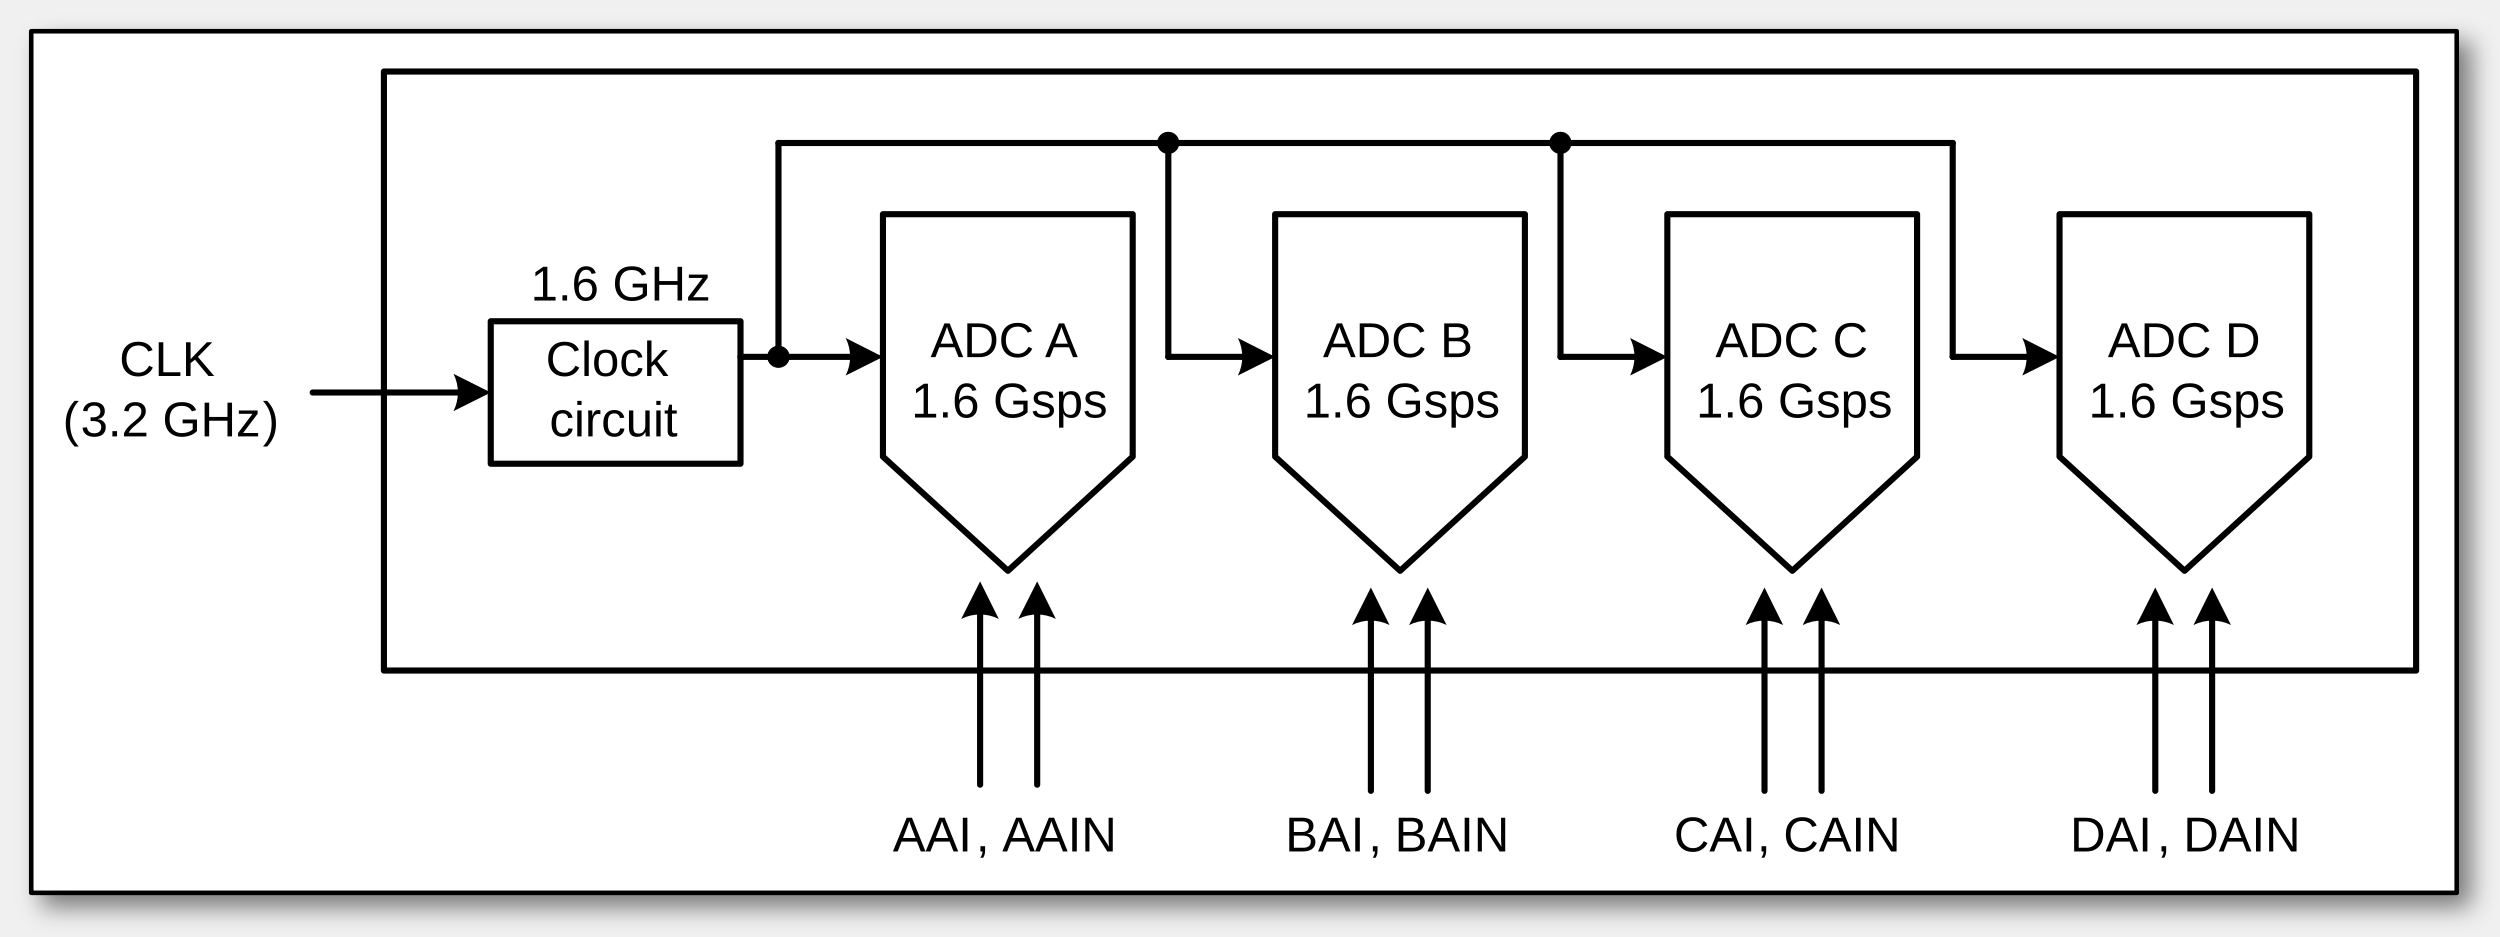
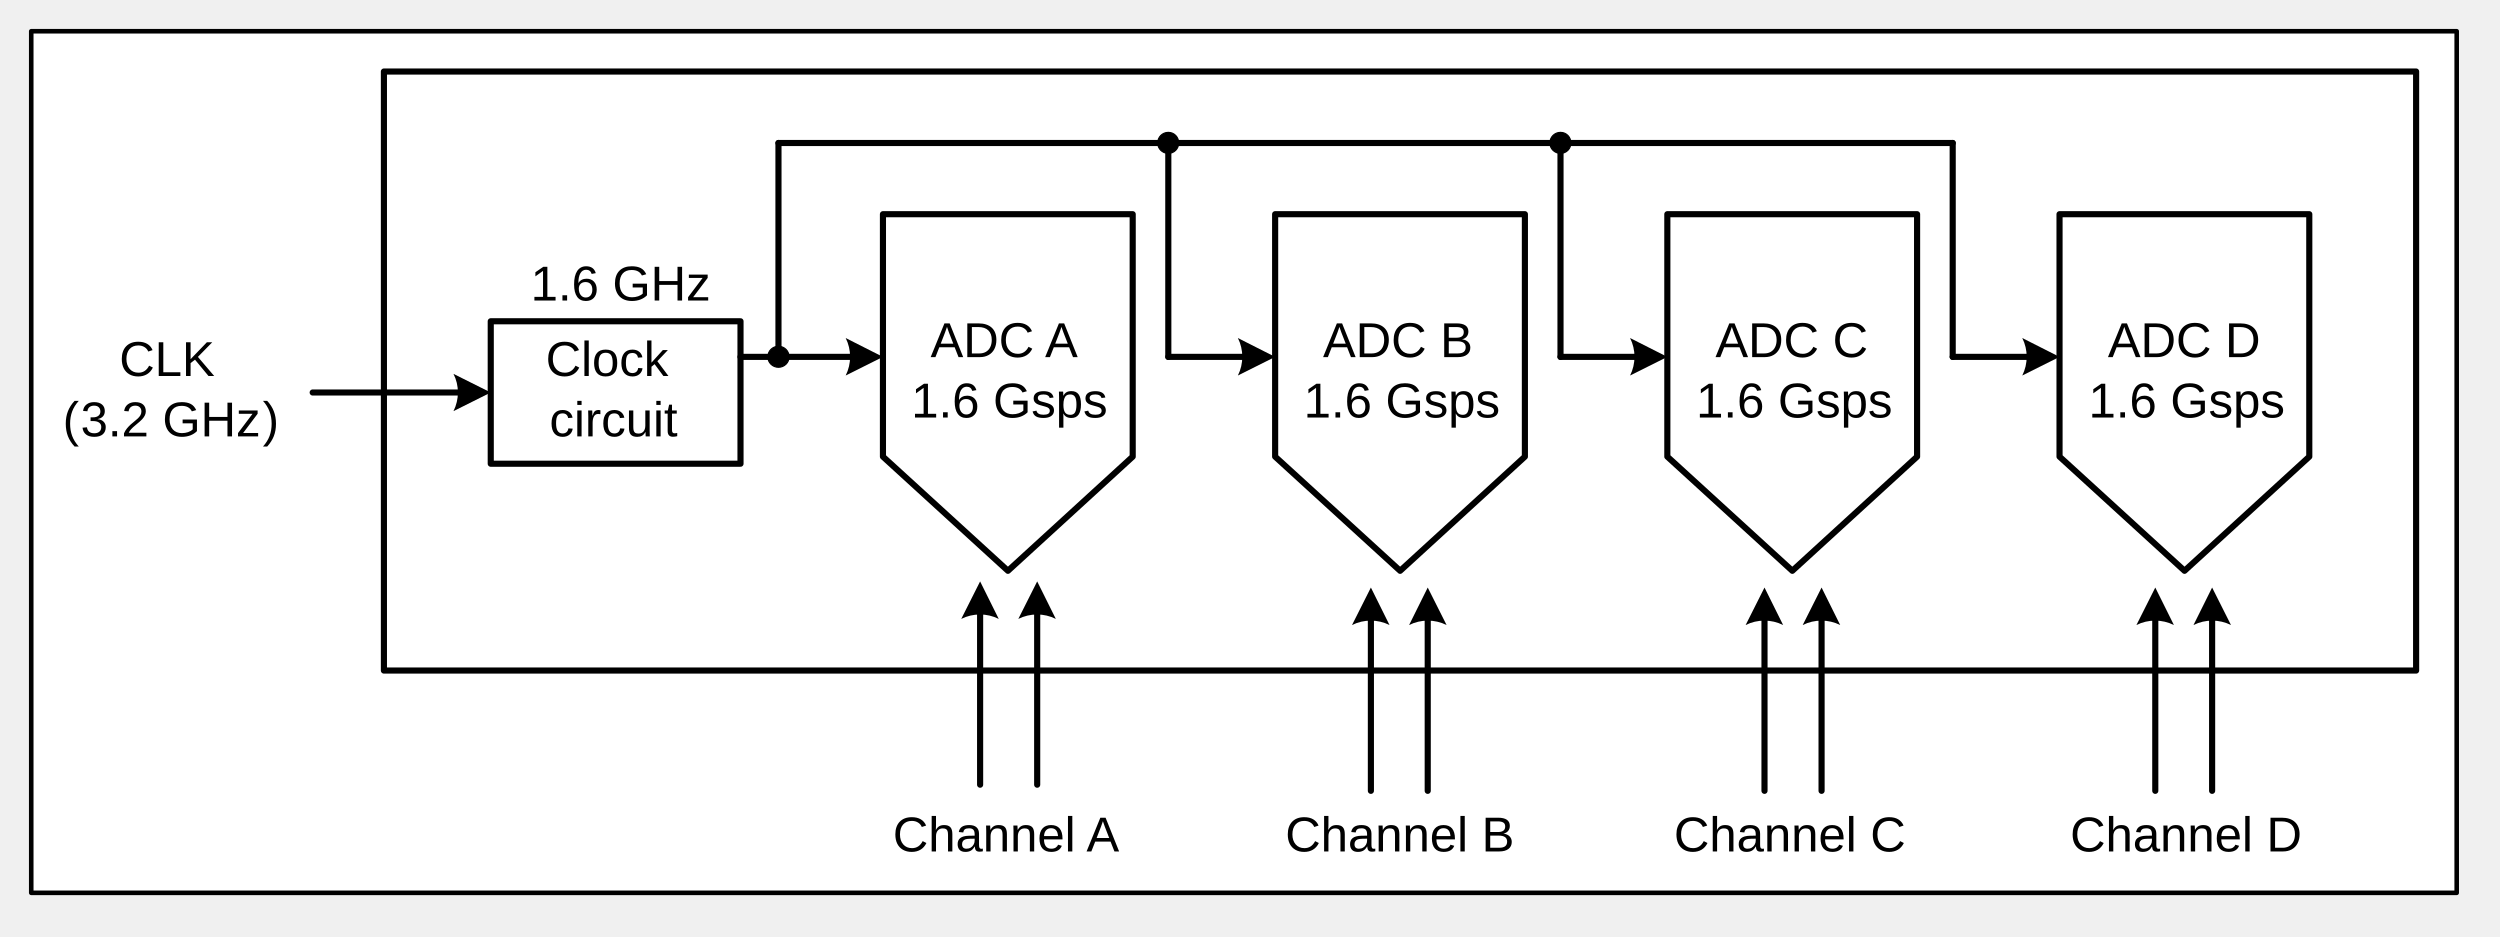
<svg xmlns="http://www.w3.org/2000/svg" width="685.861" height="256.821" id="svg2" version="1.1">
  <defs id="defs4">
    <filter id="filter3062" color-interpolation-filters="sRGB" x="-0.013" y="-0.036" width="1.031" height="1.087">
      <feFlood id="feFlood3064" flood-opacity="0.5" flood-color="rgb(0,0,0)" result="flood" />
      <feComposite id="feComposite3066" in2="SourceGraphic" in="flood" operator="in" result="composite1" />
      <feGaussianBlur id="feGaussianBlur3068" stdDeviation="4" result="blur" />
      <feOffset id="feOffset3070" dx="4" dy="4" result="offset" />
      <feComposite id="feComposite3072" in2="offset" in="SourceGraphic" operator="over" result="composite2" />
    </filter>
  </defs>
  <g id="layer1" transform="translate(64.23729,-463.4685)">
-     <rect style="fill:#ffffff;fill-opacity:1;stroke:#000000;stroke-width:1.517;stroke-linecap:round;stroke-linejoin:round;stroke-miterlimit:4;stroke-dasharray:none;stroke-opacity:1;filter:url(#filter3062)" id="rect3060" width="804.268" height="285.697" x="-41.624" y="417.623" transform="matrix(0.8273498,0,0,0.8273498,-21.22931,126.5181)" />
+     <rect style="fill:#ffffff;fill-opacity:1;stroke:#000000;stroke-width:1.517;stroke-linecap:round;stroke-linejoin:round;stroke-miterlimit:4;stroke-dasharray:none;stroke-opacity:1" id="rect3060" width="804.268" height="285.697" x="-41.624" y="417.623" transform="matrix(0.8273498,0,0,0.8273498,-21.22931,126.5181)" />
    <g id="g2989" transform="matrix(0.8273498,0,0,0.8273498,-49.10402,480.6983)">
      <text id="text2991" style="font-style:normal;font-weight:normal;font-size:16.266px;line-height:0%;font-family:Arial;text-align:start;text-anchor:start;fill:#000000" y="103.852" x="21.271" xml:space="preserve">CLK</text>
      <text id="text2993" style="font-style:normal;font-weight:normal;font-size:16.266px;line-height:0%;font-family:Arial;text-align:start;text-anchor:start;fill:#000000" y="123.872" x="2.502" xml:space="preserve">(</text>
      <text id="text2997" style="font-style:normal;font-weight:normal;font-size:16.266px;line-height:0%;font-family:Arial;text-align:start;text-anchor:start;fill:#000000" y="123.872" x="8.444" xml:space="preserve">3.2 GHz</text>
      <text id="text2999" style="font-style:normal;font-weight:normal;font-size:16.266px;line-height:0%;font-family:Arial;text-align:start;text-anchor:start;fill:#000000" y="123.872" x="68.818" xml:space="preserve">)</text>
      <path id="path3001" d="M 85.396,109.326 H 135.055" style="fill:none;stroke:#000000;stroke-width:2.033px;stroke-linecap:round;stroke-linejoin:round;stroke-dasharray:none;stroke-opacity:1" />
      <path id="path3003" d="m 144.439,109.326 -12.356,6.178 c 1.955,-3.91 1.955,-8.524 0,-12.356 z" style="fill:#000000;fill-opacity:1;fill-rule:evenodd;stroke:none" />
      <path id="path3005" d="m 144.439,85.709 v 47.234 h 82.816 V 85.709 Z" style="fill:#ffffff;fill-opacity:1;fill-rule:evenodd;stroke:none" />
      <path id="path3007" d="m 144.439,132.943 h 82.816 V 85.709 H 144.439 Z" style="fill:none;stroke:#000000;stroke-width:2.033px;stroke-linecap:round;stroke-linejoin:round;stroke-dasharray:none;stroke-opacity:1" />
      <text id="text3009" style="font-style:normal;font-weight:normal;font-size:16.266px;line-height:0%;font-family:Arial;text-align:start;text-anchor:start;fill:#000000" y="103.852" x="162.66" xml:space="preserve">Clock </text>
      <text id="text3011" style="font-style:normal;font-weight:normal;font-size:16.266px;line-height:0%;font-family:Arial;text-align:start;text-anchor:start;fill:#000000" y="123.872" x="163.911" xml:space="preserve">circuit</text>
      <text id="text3015" style="font-style:normal;font-weight:normal;font-size:16.266px;line-height:0%;font-family:Arial;text-align:start;text-anchor:start;fill:#000000" y="78.828" x="157.68" xml:space="preserve">1.6 GHz</text>
      <path id="path3017" d="M 109.013,201.526 H 782.879 V 2.893 H 109.013 Z" style="fill:none;stroke:#000000;stroke-width:2.033px;stroke-linecap:round;stroke-linejoin:round;stroke-dasharray:none;stroke-opacity:1" />
      <path id="path3019" d="m 227.255,97.518 h 37.85" style="fill:none;stroke:#000000;stroke-width:2.033px;stroke-linecap:round;stroke-linejoin:round;stroke-dasharray:none;stroke-opacity:1" />
      <path id="path3021" d="m 274.489,97.518 -12.356,6.178 c 1.955,-3.91 1.955,-8.524 0,-12.434 v 0 z" style="fill:#000000;fill-opacity:1;fill-rule:evenodd;stroke:none" />
      <path id="path3023" d="m 274.489,50.206 h 82.816 v 80.392 l -41.369,37.85 -41.447,-37.85 z" style="fill:none;stroke:#000000;stroke-width:2.033px;stroke-linecap:round;stroke-linejoin:round;stroke-dasharray:none;stroke-opacity:1" />
      <text id="text3025" style="font-style:normal;font-weight:normal;font-size:16.266px;line-height:0%;font-family:Arial;text-align:start;text-anchor:start;fill:#000000" y="97.596" x="290.285" xml:space="preserve">ADC A</text>
      <text id="text3029" style="font-style:normal;font-weight:normal;font-size:16.266px;line-height:0%;font-family:Arial;text-align:start;text-anchor:start;fill:#000000" y="117.616" x="283.884" xml:space="preserve">1.6 Gsps</text>
      <path id="path3031" d="m 404.538,50.206 h 82.816 v 80.392 l -41.369,37.85 -41.447,-37.85 z" style="fill:none;stroke:#000000;stroke-width:2.033px;stroke-linecap:round;stroke-linejoin:round;stroke-dasharray:none;stroke-opacity:1" />
      <text id="text3033" style="font-style:normal;font-weight:normal;font-size:16.266px;line-height:0%;font-family:Arial;text-align:start;text-anchor:start;fill:#000000" y="97.596" x="420.413" xml:space="preserve">ADC B</text>
      <text id="text3037" style="font-style:normal;font-weight:normal;font-size:16.266px;line-height:0%;font-family:Arial;text-align:start;text-anchor:start;fill:#000000" y="117.616" x="414.012" xml:space="preserve">1.6 Gsps</text>
      <path id="path3039" d="m 534.588,50.206 h 82.816 v 80.392 l -41.369,37.85 -41.447,-37.85 z" style="fill:none;stroke:#000000;stroke-width:2.033px;stroke-linecap:round;stroke-linejoin:round;stroke-dasharray:none;stroke-opacity:1" />
      <text id="text3041" style="font-style:normal;font-weight:normal;font-size:16.266px;line-height:0%;font-family:Arial;text-align:start;text-anchor:start;fill:#000000" y="97.596" x="550.541" xml:space="preserve">ADC C</text>
      <text id="text3045" style="font-style:normal;font-weight:normal;font-size:16.266px;line-height:0%;font-family:Arial;text-align:start;text-anchor:start;fill:#000000" y="117.616" x="544.14" xml:space="preserve">1.6 Gsps</text>
      <path id="path3047" d="m 664.638,50.206 h 82.816 v 80.392 l -41.369,37.85 -41.447,-37.85 z" style="fill:none;stroke:#000000;stroke-width:2.033px;stroke-linecap:round;stroke-linejoin:round;stroke-dasharray:none;stroke-opacity:1" />
      <text id="text3049" style="font-style:normal;font-weight:normal;font-size:16.266px;line-height:0%;font-family:Arial;text-align:start;text-anchor:start;fill:#000000" y="97.596" x="680.669" xml:space="preserve">ADC D</text>
      <text id="text3053" style="font-style:normal;font-weight:normal;font-size:16.266px;line-height:0%;font-family:Arial;text-align:start;text-anchor:start;fill:#000000" y="117.616" x="674.268" xml:space="preserve">1.6 Gsps</text>
      <path id="path3055" d="M 306.708,239.376 V 181.35" style="fill:none;stroke:#000000;stroke-width:2.033px;stroke-linecap:round;stroke-linejoin:round;stroke-dasharray:none;stroke-opacity:1" />
      <path id="path3057" d="m 306.708,171.966 6.178,12.434 c -3.91,-1.955 -8.524,-1.955 -12.434,0 v 0 z" style="fill:#000000;fill-opacity:1;fill-rule:evenodd;stroke:none" />
      <path id="path3059" d="M 325.633,239.376 V 181.35" style="fill:none;stroke:#000000;stroke-width:2.033px;stroke-linecap:round;stroke-linejoin:round;stroke-dasharray:none;stroke-opacity:1" />
      <path id="path3061" d="m 325.633,171.966 6.178,12.434 c -3.91,-1.955 -8.524,-1.955 -12.434,0 v 0 z" style="fill:#000000;fill-opacity:1;fill-rule:evenodd;stroke:none" />
      <path id="path3063" d="M 436.288,241.409 V 183.383" style="fill:none;stroke:#000000;stroke-width:2.033px;stroke-linecap:round;stroke-linejoin:round;stroke-dasharray:none;stroke-opacity:1" />
      <path id="path3065" d="m 436.288,173.999 6.178,12.434 c -3.91,-1.955 -8.524,-1.955 -12.434,0 z" style="fill:#000000;fill-opacity:1;fill-rule:evenodd;stroke:none" />
      <path id="path3067" d="M 455.135,241.409 V 183.383" style="fill:none;stroke:#000000;stroke-width:2.033px;stroke-linecap:round;stroke-linejoin:round;stroke-dasharray:none;stroke-opacity:1" />
      <path id="path3069" d="m 455.135,173.999 6.256,12.434 c -3.91,-1.955 -8.524,-1.955 -12.434,0 z" style="fill:#000000;fill-opacity:1;fill-rule:evenodd;stroke:none" />
      <path id="path3071" d="M 566.807,241.409 V 183.383" style="fill:none;stroke:#000000;stroke-width:2.033px;stroke-linecap:round;stroke-linejoin:round;stroke-dasharray:none;stroke-opacity:1" />
      <path id="path3073" d="m 566.807,173.999 6.178,12.434 c -3.91,-1.955 -8.524,-1.955 -12.434,0 v 0 z" style="fill:#000000;fill-opacity:1;fill-rule:evenodd;stroke:none" />
      <path id="path3075" d="M 585.732,241.409 V 183.383" style="fill:none;stroke:#000000;stroke-width:2.033px;stroke-linecap:round;stroke-linejoin:round;stroke-dasharray:none;stroke-opacity:1" />
      <path id="path3077" d="m 585.732,173.999 6.178,12.434 c -3.91,-1.955 -8.524,-1.955 -12.434,0 z" style="fill:#000000;fill-opacity:1;fill-rule:evenodd;stroke:none" />
      <path id="path3079" d="M 696.388,241.409 V 183.383" style="fill:none;stroke:#000000;stroke-width:2.033px;stroke-linecap:round;stroke-linejoin:round;stroke-dasharray:none;stroke-opacity:1" />
      <path id="path3081" d="m 696.388,173.999 6.178,12.434 c -3.91,-1.955 -8.524,-1.955 -12.434,0 z" style="fill:#000000;fill-opacity:1;fill-rule:evenodd;stroke:none" />
      <path id="path3083" d="M 715.235,241.409 V 183.383" style="fill:none;stroke:#000000;stroke-width:2.033px;stroke-linecap:round;stroke-linejoin:round;stroke-dasharray:none;stroke-opacity:1" />
      <path id="path3085" d="m 715.235,173.999 6.256,12.434 c -3.91,-1.955 -8.524,-1.955 -12.434,0 z" style="fill:#000000;fill-opacity:1;fill-rule:evenodd;stroke:none" />
-       <text id="text3087" style="font-style:normal;font-weight:normal;font-size:16.266px;line-height:0%;font-family:Arial;text-align:start;text-anchor:start;fill:#000000" y="261.507" x="277.773" xml:space="preserve">AAI</text>
-       <text id="text3089" style="font-style:normal;font-weight:normal;font-size:16.266px;line-height:0%;font-family:Arial;text-align:start;text-anchor:start;fill:#000000" y="261.507" x="305.3" xml:space="preserve">, </text>
-       <text id="text3091" style="font-style:normal;font-weight:normal;font-size:16.266px;line-height:0%;font-family:Arial;text-align:start;text-anchor:start;fill:#000000" y="261.507" x="314.059" xml:space="preserve">AAIN</text>
-       <text id="text3093" style="font-style:normal;font-weight:normal;font-size:16.266px;line-height:0%;font-family:Arial;text-align:start;text-anchor:start;fill:#000000" y="261.507" x="407.901" xml:space="preserve">BAI</text>
-       <text id="text3095" style="font-style:normal;font-weight:normal;font-size:16.266px;line-height:0%;font-family:Arial;text-align:start;text-anchor:start;fill:#000000" y="261.507" x="435.428" xml:space="preserve">, </text>
-       <text id="text3097" style="font-style:normal;font-weight:normal;font-size:16.266px;line-height:0%;font-family:Arial;text-align:start;text-anchor:start;fill:#000000" y="261.507" x="444.187" xml:space="preserve">BAIN</text>
-       <text id="text3099" style="font-style:normal;font-weight:normal;font-size:16.266px;line-height:0%;font-family:Arial;text-align:start;text-anchor:start;fill:#000000" y="261.507" x="536.778" xml:space="preserve">CAI</text>
-       <text id="text3101" style="font-style:normal;font-weight:normal;font-size:16.266px;line-height:0%;font-family:Arial;text-align:start;text-anchor:start;fill:#000000" y="261.507" x="564.305" xml:space="preserve">, </text>
-       <text id="text3103" style="font-style:normal;font-weight:normal;font-size:16.266px;line-height:0%;font-family:Arial;text-align:start;text-anchor:start;fill:#000000" y="261.507" x="573.063" xml:space="preserve">CAIN</text>
-       <text id="text3105" style="font-style:normal;font-weight:normal;font-size:16.266px;line-height:0%;font-family:Arial;text-align:start;text-anchor:start;fill:#000000" y="261.507" x="668.157" xml:space="preserve">DAI</text>
-       <text id="text3107" style="font-style:normal;font-weight:normal;font-size:16.266px;line-height:0%;font-family:Arial;text-align:start;text-anchor:start;fill:#000000" y="261.507" x="696.935" xml:space="preserve">, </text>
-       <text id="text3109" style="font-style:normal;font-weight:normal;font-size:16.266px;line-height:0%;font-family:Arial;text-align:start;text-anchor:start;fill:#000000" y="261.507" x="705.694" xml:space="preserve">DAIN</text>
+       <text id="text3087" style="font-style:normal;font-weight:normal;font-size:16.266px;line-height:0%;font-family:Arial;text-align:start;text-anchor:start;fill:#000000" y="261.507" x="277.773" xml:space="preserve">Channel A</text>
+       <text id="text3093" style="font-style:normal;font-weight:normal;font-size:16.266px;line-height:0%;font-family:Arial;text-align:start;text-anchor:start;fill:#000000" y="261.507" x="407.901" xml:space="preserve">Channel B</text>
+       <text id="text3099" style="font-style:normal;font-weight:normal;font-size:16.266px;line-height:0%;font-family:Arial;text-align:start;text-anchor:start;fill:#000000" y="261.507" x="536.778" xml:space="preserve">Channel C</text>
+       <text id="text3105" style="font-style:normal;font-weight:normal;font-size:16.266px;line-height:0%;font-family:Arial;text-align:start;text-anchor:start;fill:#000000" y="261.507" x="668.157" xml:space="preserve">Channel D</text>
      <path id="path3111" d="M 239.845,26.589 V 97.518" style="fill:none;stroke:#000000;stroke-width:2.033px;stroke-linecap:round;stroke-linejoin:round;stroke-dasharray:none;stroke-opacity:1" />
      <path id="path3113" d="M 629.212,26.589 H 239.845" style="fill:none;stroke:#000000;stroke-width:2.033px;stroke-linecap:round;stroke-linejoin:round;stroke-dasharray:none;stroke-opacity:1" />
      <path id="path3115" d="M 369.113,26.589 V 97.518" style="fill:none;stroke:#000000;stroke-width:2.033px;stroke-linecap:round;stroke-linejoin:round;stroke-dasharray:none;stroke-opacity:1" />
      <path id="path3117" d="m 369.113,97.518 h 26.041" style="fill:none;stroke:#000000;stroke-width:2.033px;stroke-linecap:round;stroke-linejoin:round;stroke-dasharray:none;stroke-opacity:1" />
      <path id="path3119" d="m 404.538,97.518 -12.356,6.178 c 1.955,-3.91 1.955,-8.524 0,-12.434 z" style="fill:#000000;fill-opacity:1;fill-rule:evenodd;stroke:none" />
      <path id="path3121" d="m 372.554,26.589 c 0,-1.955 -1.486,-3.519 -3.441,-3.519 -1.955,0 -3.519,1.564 -3.519,3.519 0,1.877 1.564,3.441 3.519,3.441 1.955,0 3.441,-1.564 3.441,-3.441" style="fill:#000000;fill-opacity:1;fill-rule:evenodd;stroke:none" />
      <path id="path3123" d="m 372.554,26.589 c 0,-1.955 -1.486,-3.519 -3.441,-3.519 -1.955,0 -3.519,1.564 -3.519,3.519 0,1.877 1.564,3.441 3.519,3.441 1.955,0 3.441,-1.564 3.441,-3.441" style="fill:none;stroke:#000000;stroke-width:0.391px;stroke-linecap:round;stroke-linejoin:round;stroke-dasharray:none;stroke-opacity:1" />
      <path id="path3125" d="M 499.163,26.589 V 97.518" style="fill:none;stroke:#000000;stroke-width:2.033px;stroke-linecap:round;stroke-linejoin:round;stroke-dasharray:none;stroke-opacity:1" />
      <path id="path3127" d="m 499.163,97.518 h 26.041" style="fill:none;stroke:#000000;stroke-width:2.033px;stroke-linecap:round;stroke-linejoin:round;stroke-dasharray:none;stroke-opacity:1" />
      <path id="path3129" d="m 534.588,97.518 -12.356,6.178 c 1.955,-3.91 1.955,-8.524 0,-12.434 v 0 z" style="fill:#000000;fill-opacity:1;fill-rule:evenodd;stroke:none" />
      <path id="path3131" d="m 502.604,26.589 c 0,-1.955 -1.486,-3.519 -3.441,-3.519 -1.955,0 -3.519,1.564 -3.519,3.519 0,1.877 1.564,3.441 3.519,3.441 1.955,0 3.441,-1.564 3.441,-3.441" style="fill:#000000;fill-opacity:1;fill-rule:evenodd;stroke:none" />
      <path id="path3133" d="m 502.604,26.589 c 0,-1.955 -1.486,-3.519 -3.441,-3.519 -1.955,0 -3.519,1.564 -3.519,3.519 0,1.877 1.564,3.441 3.519,3.441 1.955,0 3.441,-1.564 3.441,-3.441" style="fill:none;stroke:#000000;stroke-width:0.391px;stroke-linecap:round;stroke-linejoin:round;stroke-dasharray:none;stroke-opacity:1" />
      <path id="path3135" d="M 629.212,26.589 V 97.518" style="fill:none;stroke:#000000;stroke-width:2.033px;stroke-linecap:round;stroke-linejoin:round;stroke-dasharray:none;stroke-opacity:1" />
      <path id="path3137" d="M 629.212,97.518 H 655.254" style="fill:none;stroke:#000000;stroke-width:2.033px;stroke-linecap:round;stroke-linejoin:round;stroke-dasharray:none;stroke-opacity:1" />
      <path id="path3139" d="m 664.638,97.518 -12.356,6.178 c 1.955,-3.91 1.955,-8.524 0,-12.434 z" style="fill:#000000;fill-opacity:1;fill-rule:evenodd;stroke:none" />
      <path id="path3141" d="m 243.364,97.518 c 0,-1.955 -1.564,-3.519 -3.519,-3.519 -1.955,0 -3.519,1.564 -3.519,3.519 0,1.877 1.564,3.441 3.519,3.441 1.955,0 3.519,-1.564 3.519,-3.441" style="fill:#000000;fill-opacity:1;fill-rule:evenodd;stroke:none" />
      <path id="path3143" d="m 243.364,97.518 c 0,-1.955 -1.564,-3.519 -3.519,-3.519 -1.955,0 -3.519,1.564 -3.519,3.519 0,1.877 1.564,3.441 3.519,3.441 1.955,0 3.519,-1.564 3.519,-3.441" style="fill:none;stroke:#000000;stroke-width:0.391px;stroke-linecap:round;stroke-linejoin:round;stroke-dasharray:none;stroke-opacity:1" />
    </g>
  </g>
</svg>
